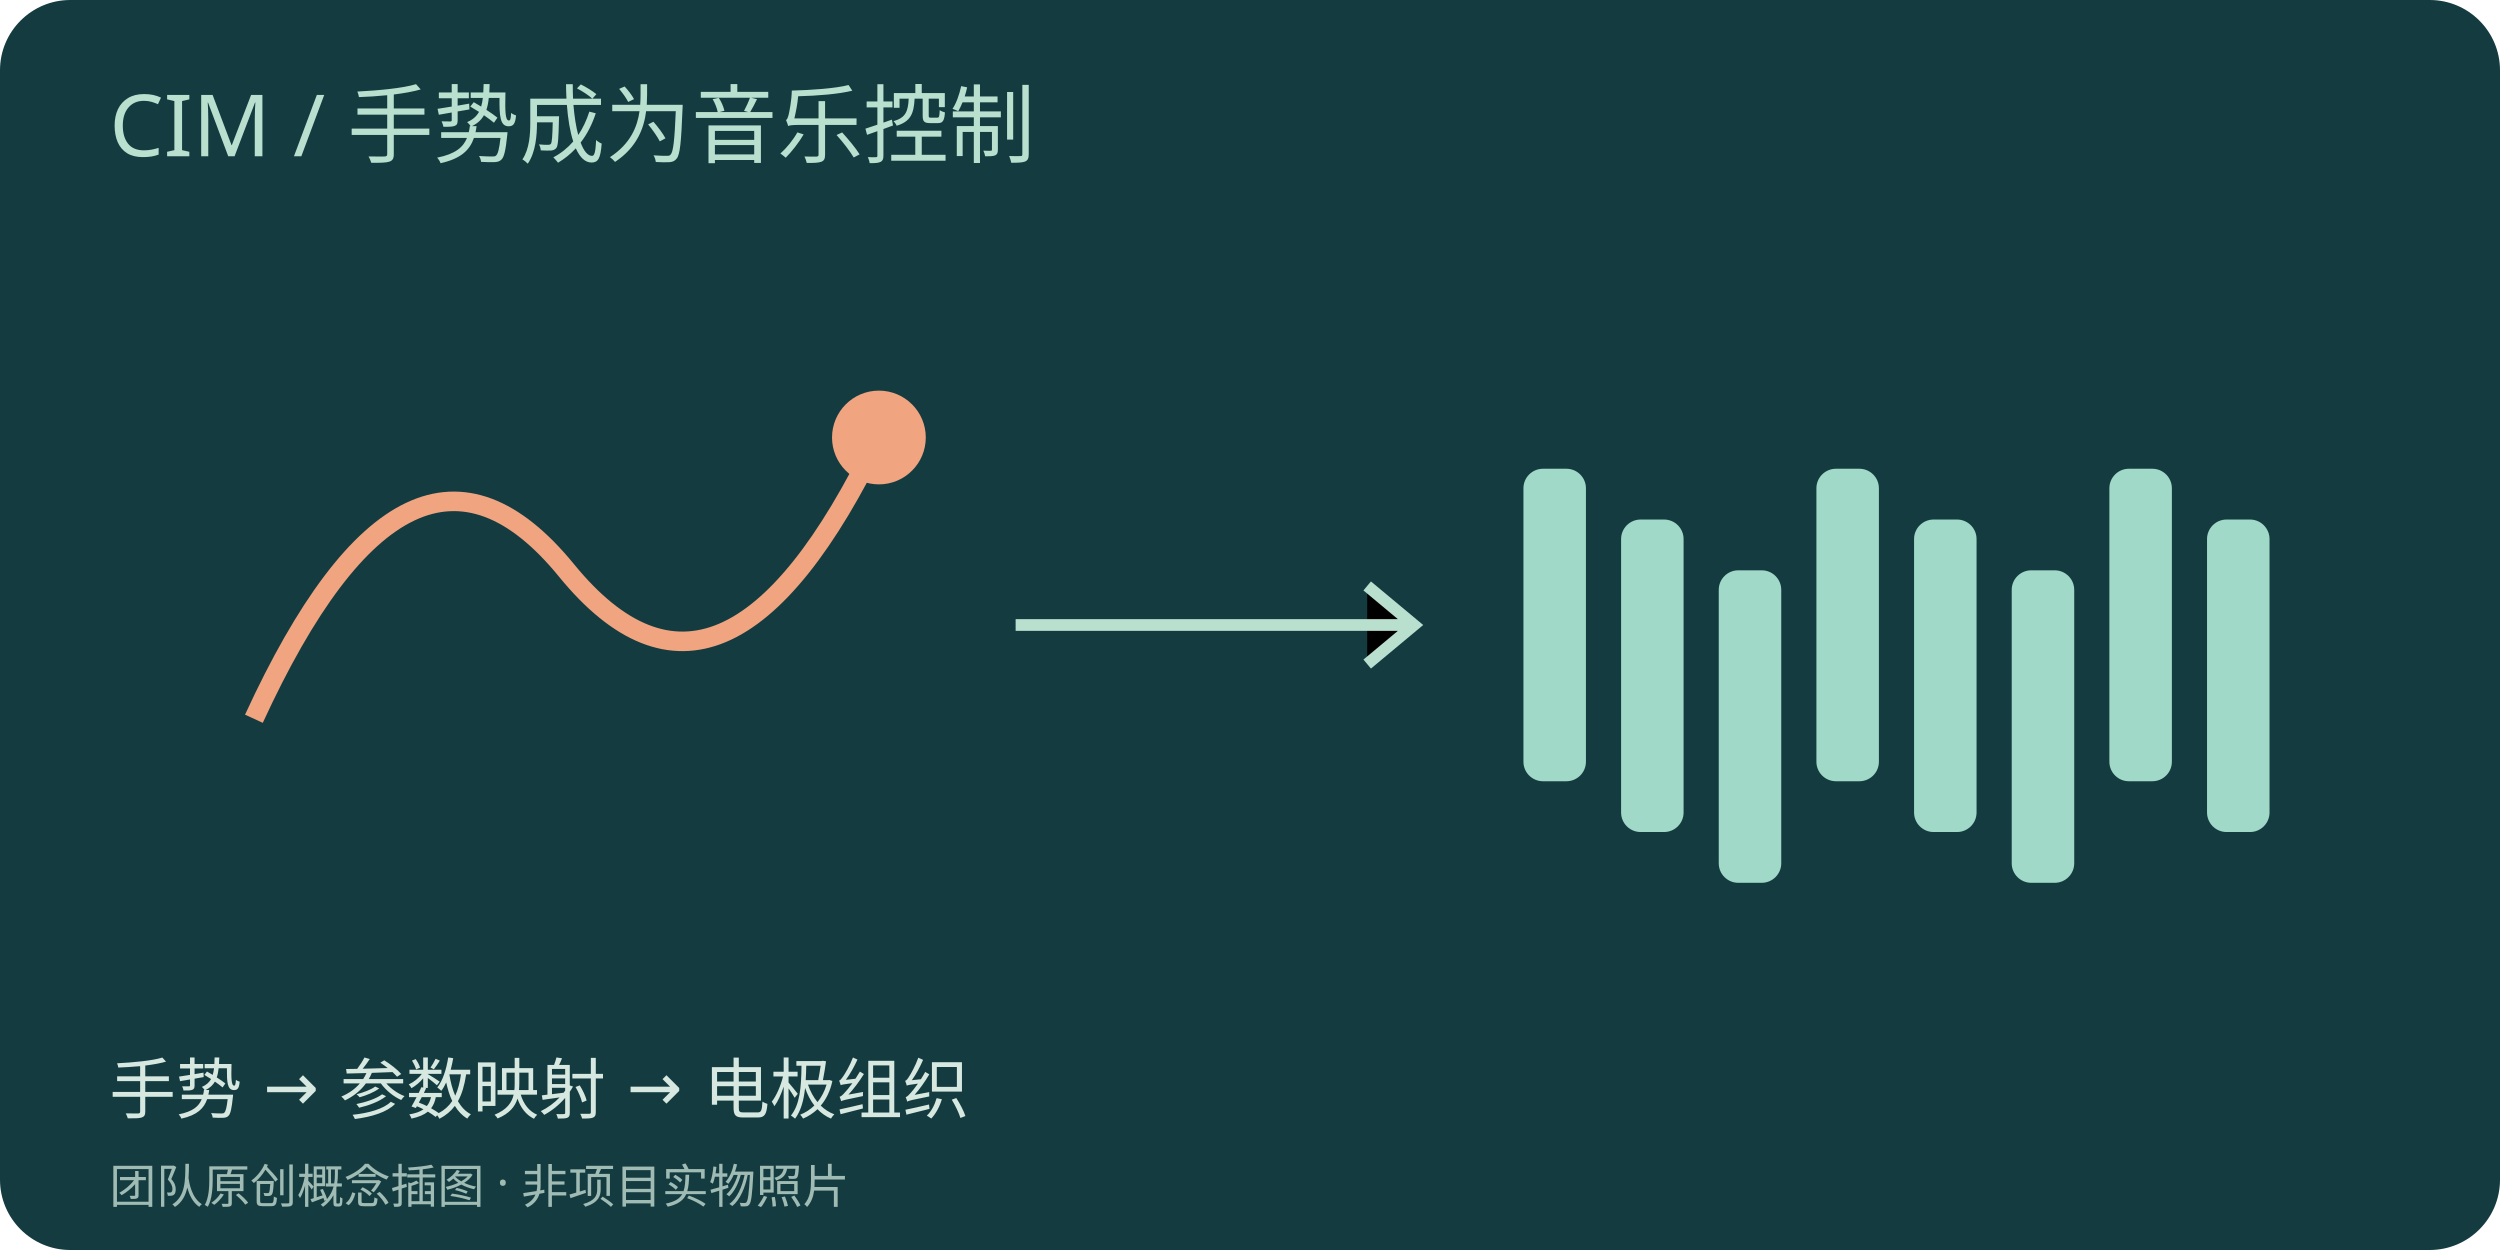
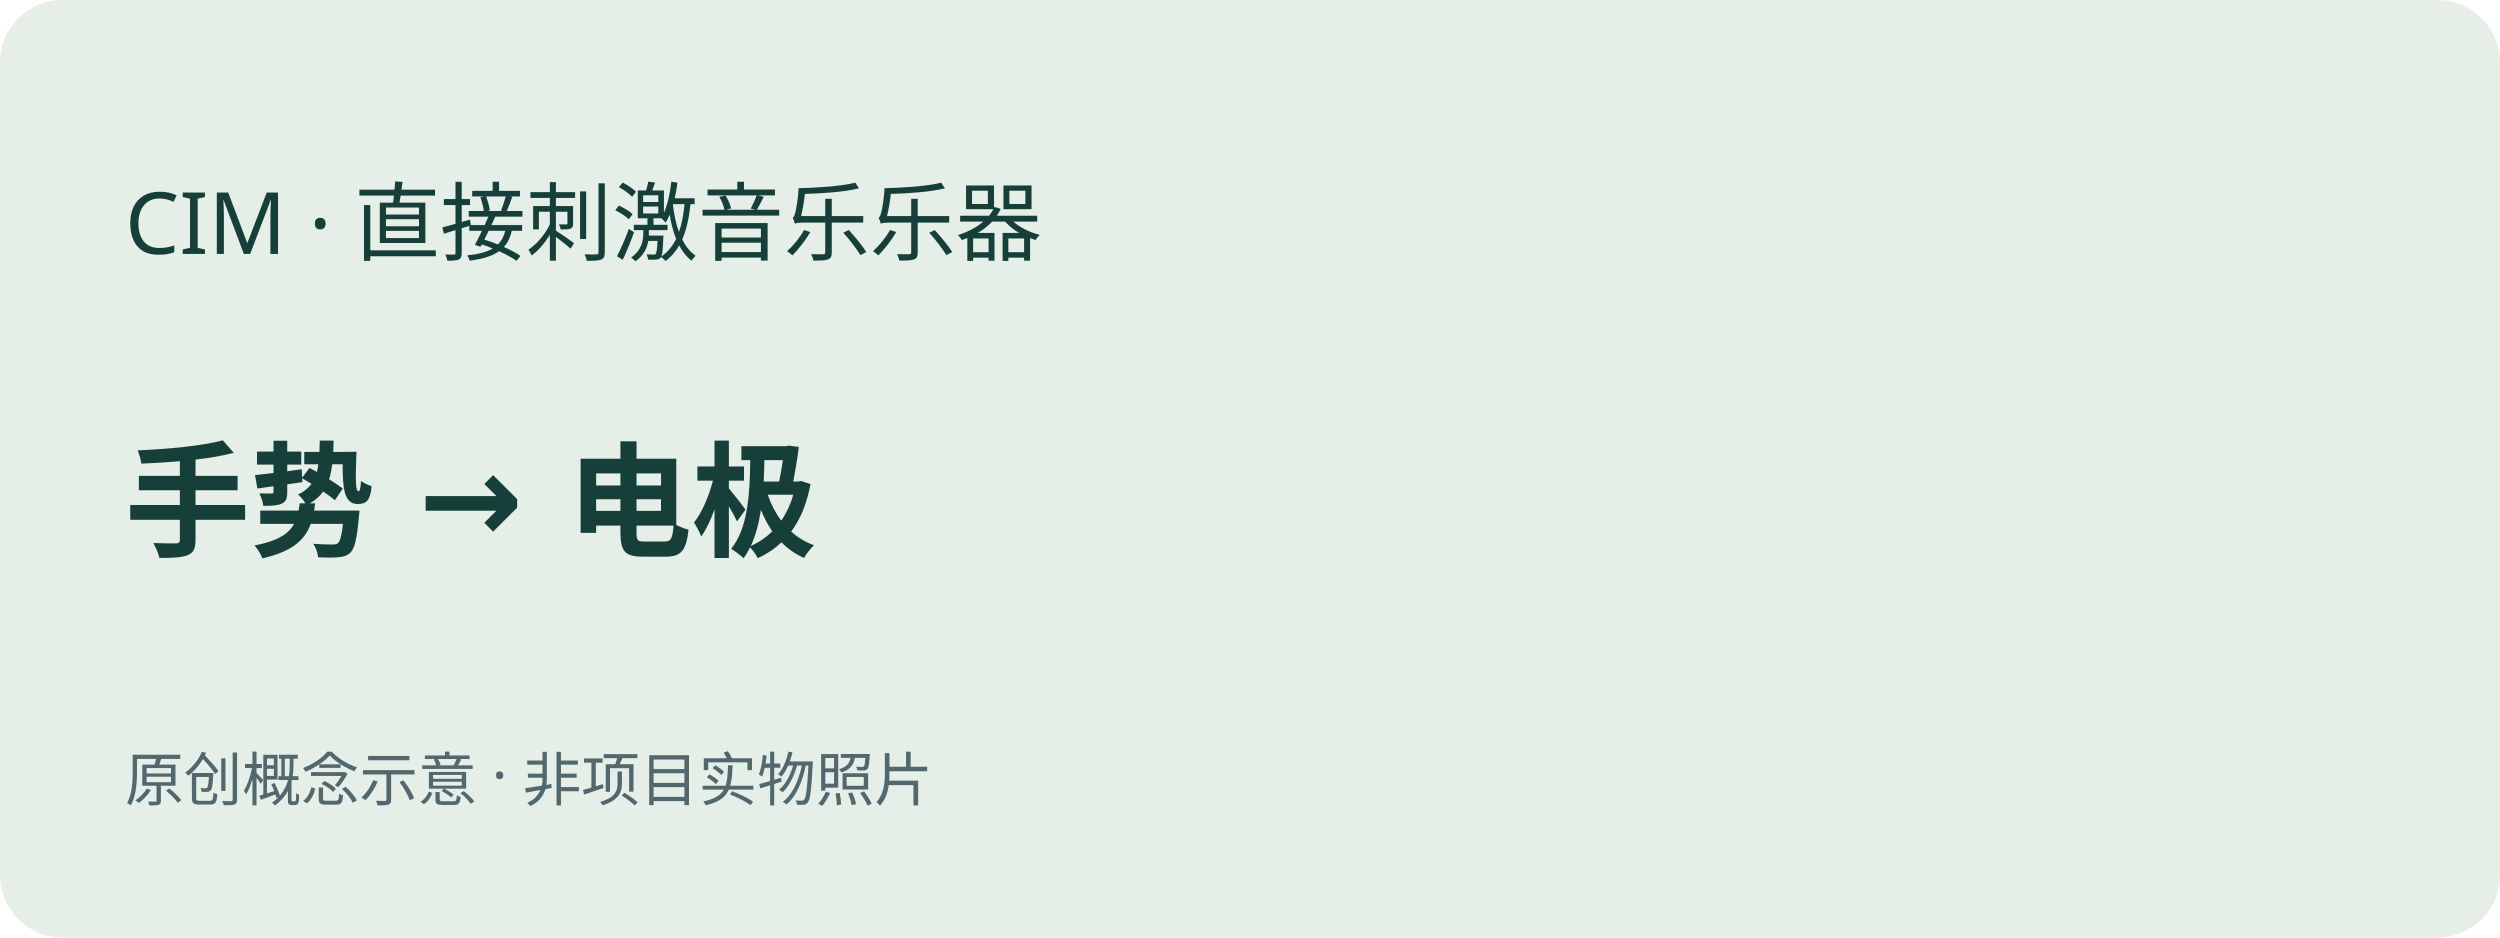
- <svg xmlns="http://www.w3.org/2000/svg" viewBox="0 0 640 320" role="img" aria-label="CIM / 手势成为音乐控制概念示意">
-   <rect width="640" height="320" rx="18" fill="#143c40" />
-   <g font-family="Microsoft YaHei, sans-serif">
-     <text x="28" y="40" fill="#b9dfcf" font-size="22">CIM / 手势成为音乐控制</text>
-     <path d="M65 184 Q105 97 145 146 T225 112" fill="none" stroke="#f1a480" stroke-width="5" />
-     <circle cx="225" cy="112" r="12" fill="#f1a480" />
-     <path d="M260 160 H360 M350 150 L362 160 L350 170" stroke="#b9dfcf" stroke-width="3" />
-     <rect x="390" y="120" width="16" height="80" rx="5" fill="#a0d9c7" />
-     <rect x="415" y="133" width="16" height="80" rx="5" fill="#a0d9c7" />
-     <rect x="440" y="146" width="16" height="80" rx="5" fill="#a0d9c7" />
-     <rect x="465" y="120" width="16" height="80" rx="5" fill="#a0d9c7" />
-     <rect x="490" y="133" width="16" height="80" rx="5" fill="#a0d9c7" />
-     <rect x="515" y="146" width="16" height="80" rx="5" fill="#a0d9c7" />
-     <rect x="540" y="120" width="16" height="80" rx="5" fill="#a0d9c7" />
-     <rect x="565" y="133" width="16" height="80" rx="5" fill="#a0d9c7" />
-     <text x="28" y="285" fill="#d6e8df" font-size="17">手势 → 参数映射 → 电极组织</text>
-     <text x="28" y="308" fill="#9fbbb3" font-size="12">团队原创概念插图 · 非项目实物照片</text>
+ <svg xmlns="http://www.w3.org/2000/svg" viewBox="0 0 640 240" role="img" aria-label="CIM · 直接刺激音乐乐器原创概念示意">
+   <rect width="640" height="240" rx="16" fill="#e5efe8" />
+   <g font-family="Microsoft YaHei,sans-serif" fill="#173f39">
+     <text x="32" y="65" font-size="22">CIM · 直接刺激音乐乐器</text>
+     <text x="32" y="140" font-size="32" font-weight="bold">手势 → 电极</text>
+     <text x="32" y="205" font-size="15" fill="#52686e">原创概念示意 · 非项目实物照片</text>
  </g>
</svg>
